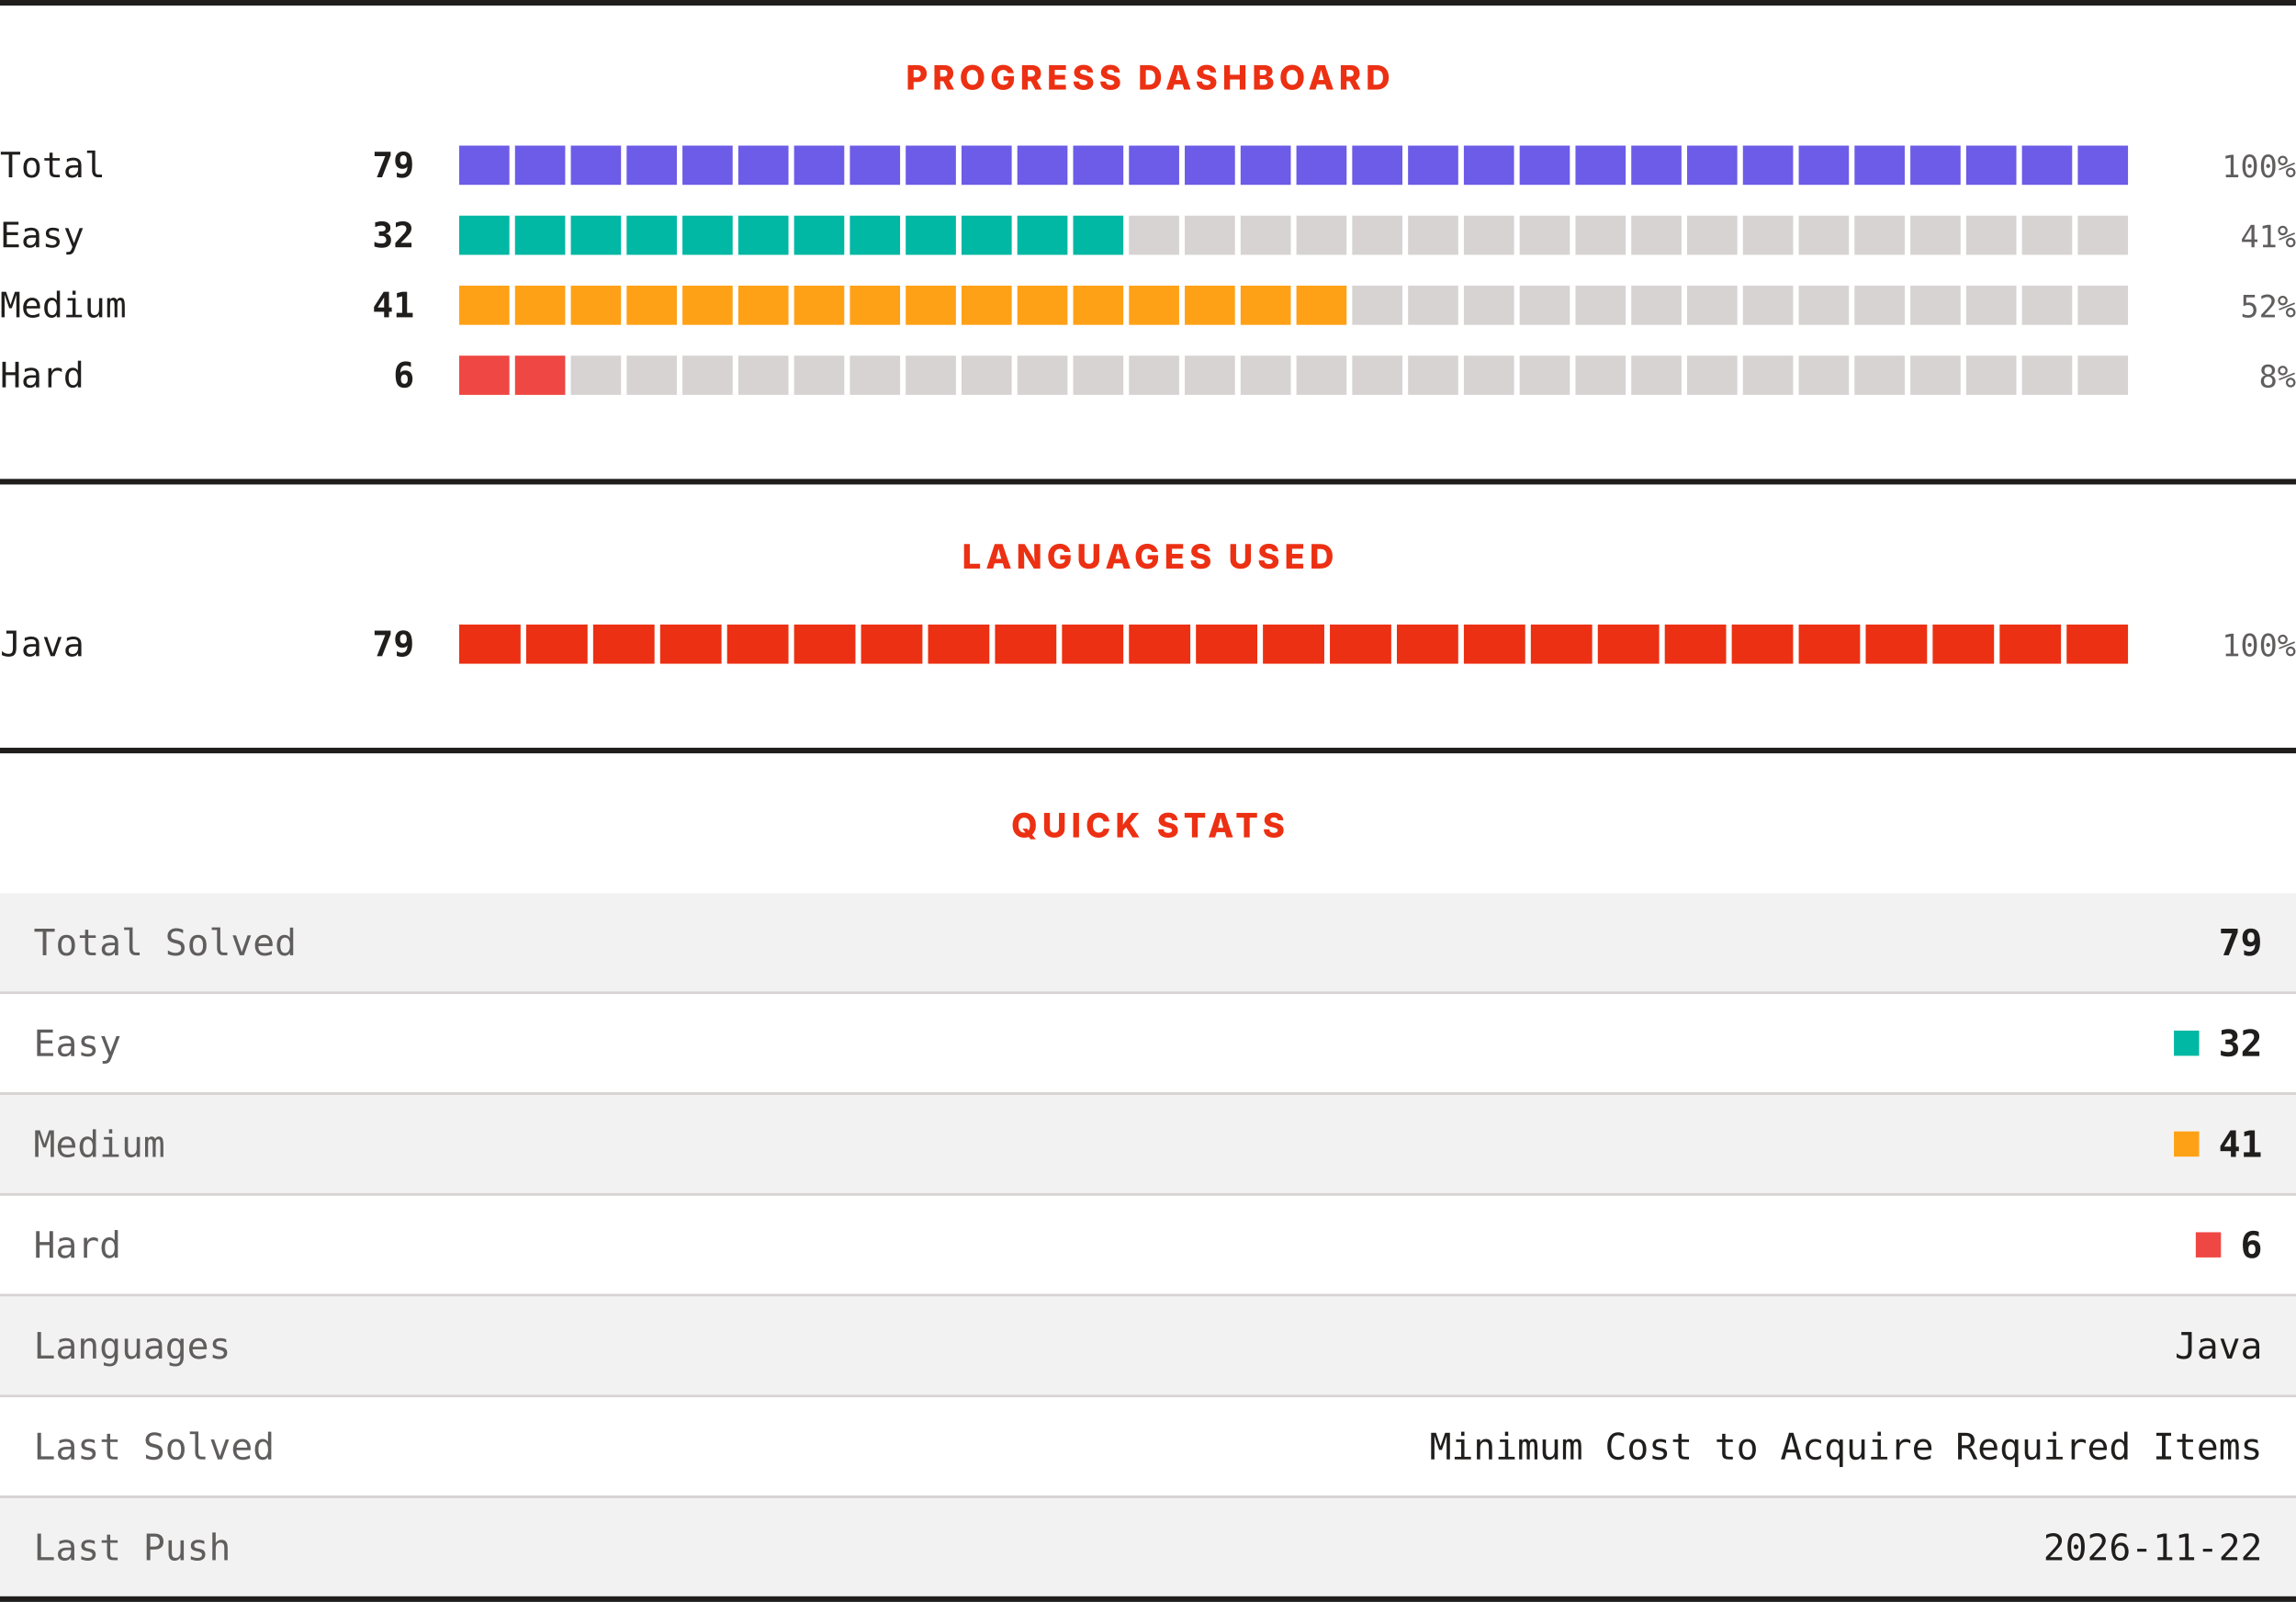
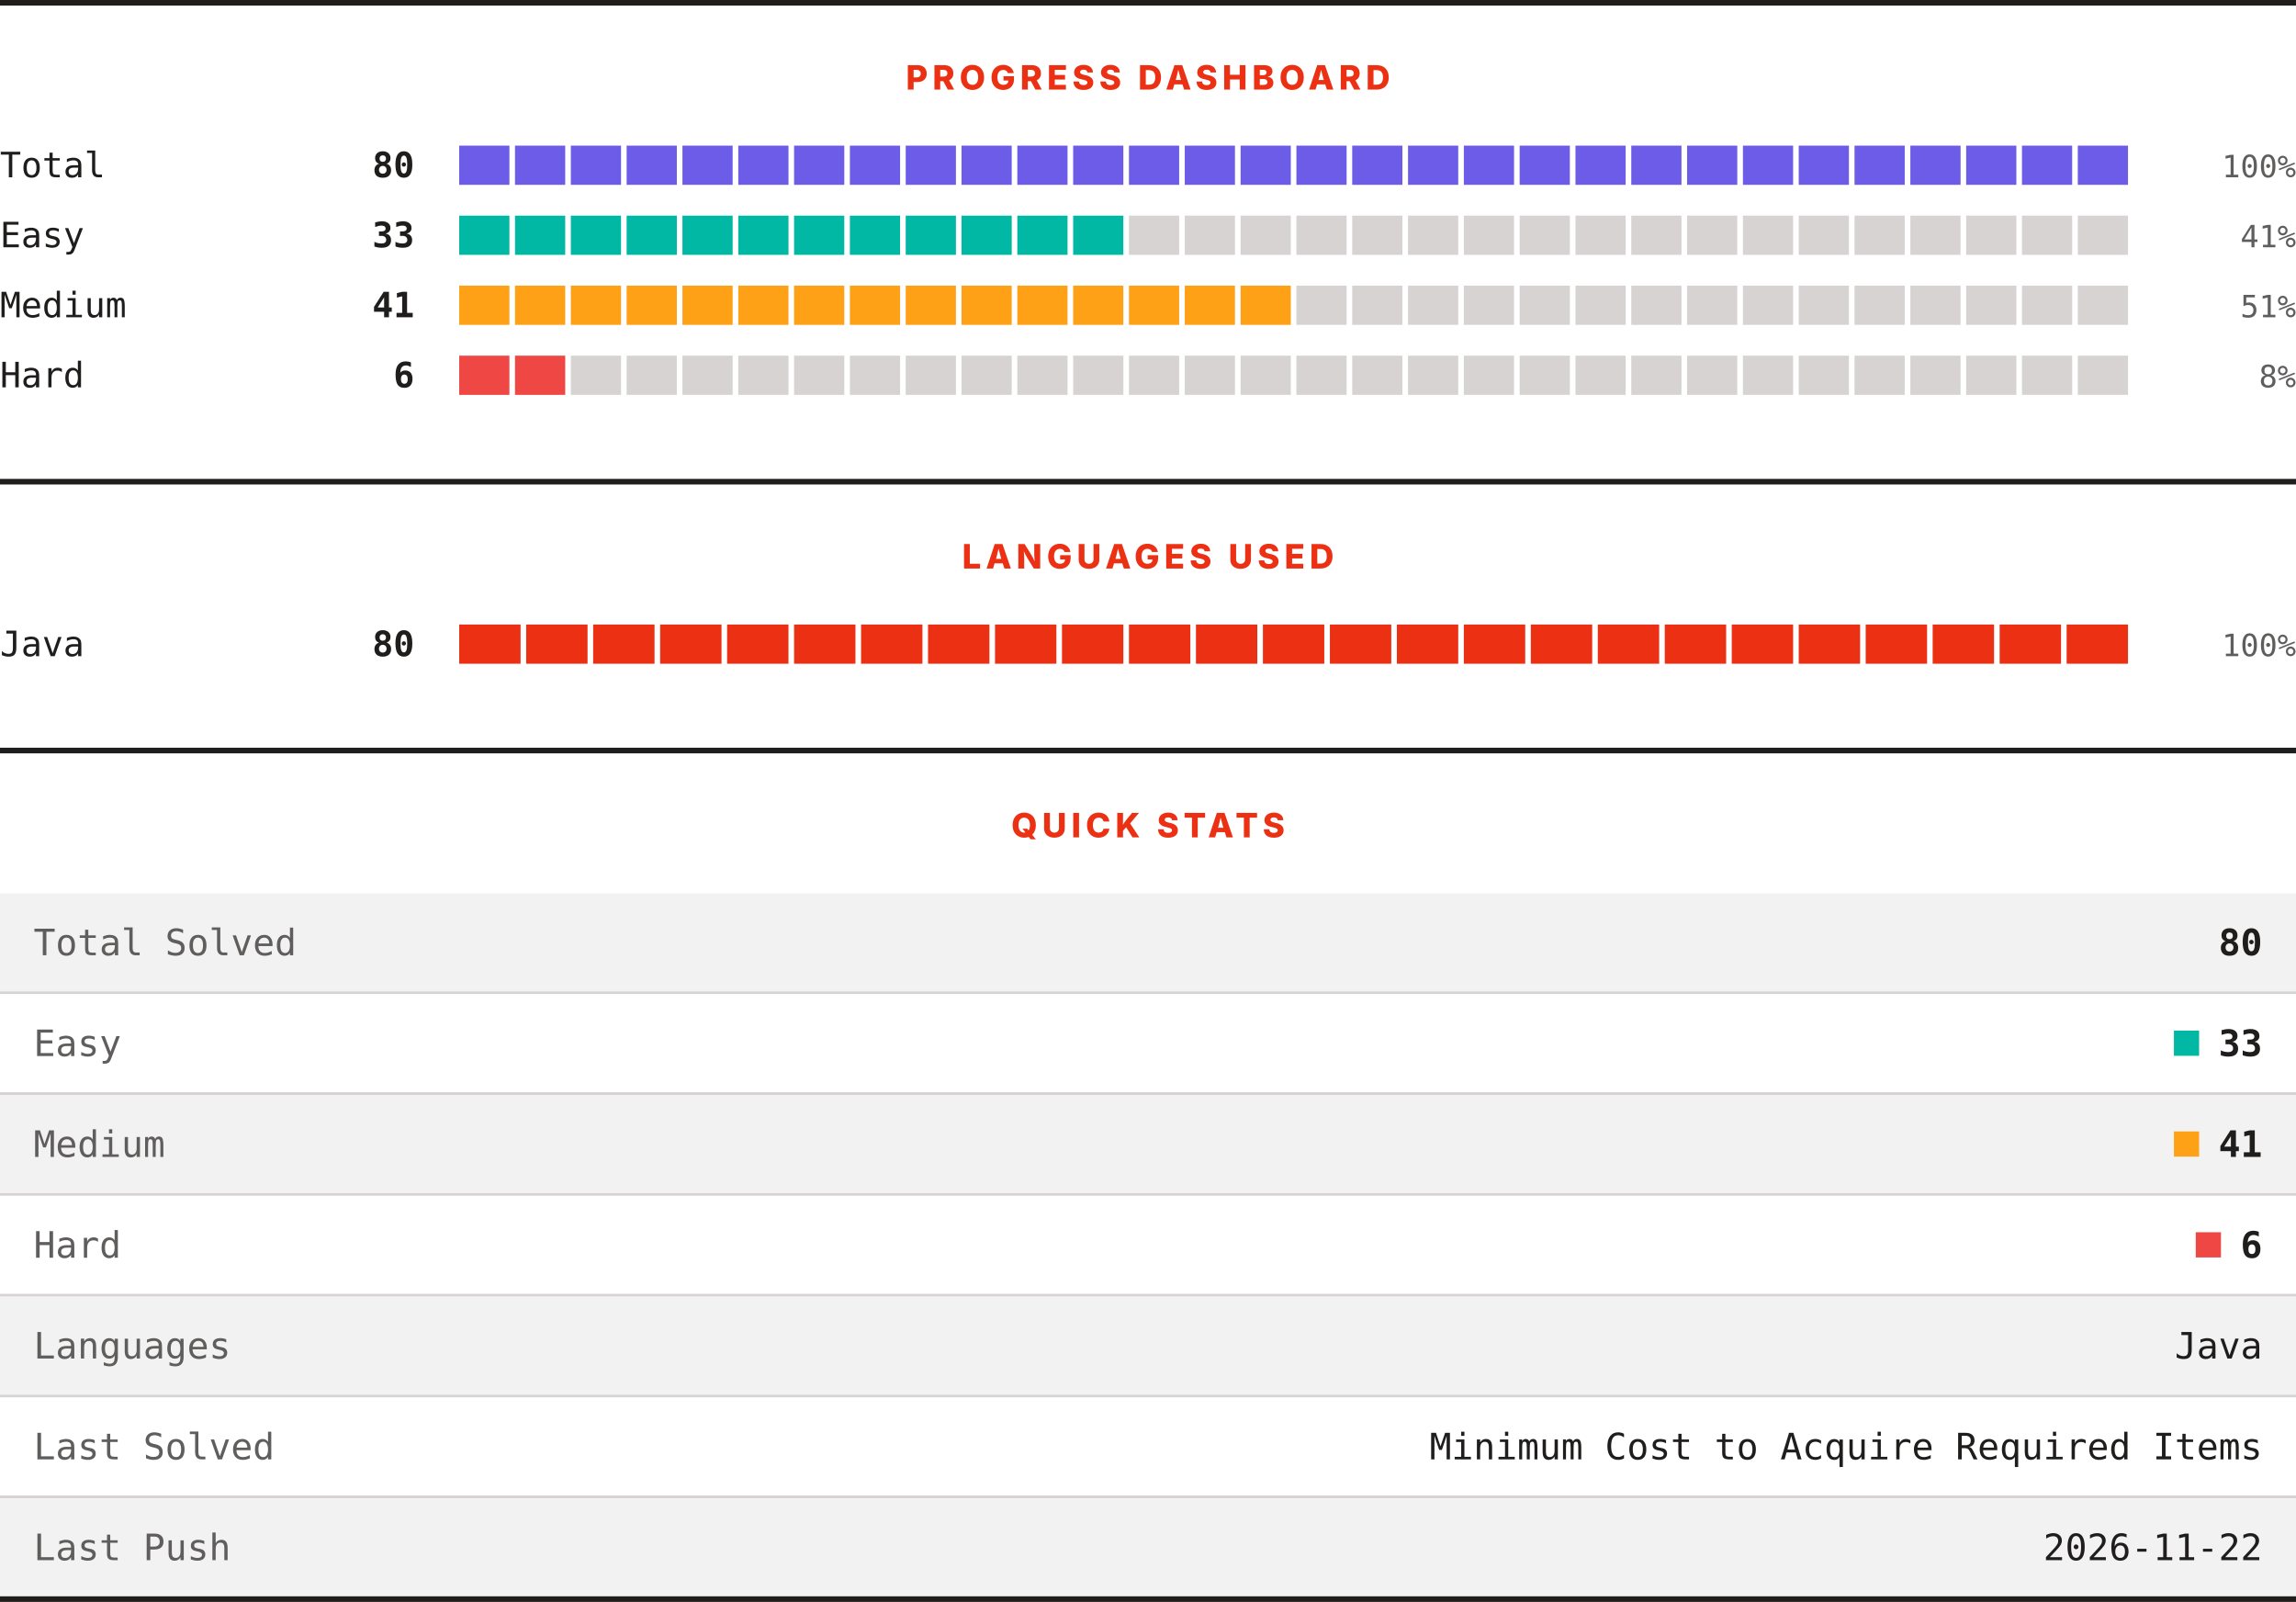
<svg xmlns="http://www.w3.org/2000/svg" width="820" height="572" viewBox="0 0 820 572" role="img" aria-label="LeetCode progress, languages and quick stats">
  <rect width="820" height="572" fill="#ffffff" />
  <rect x="0" y="0" width="820" height="2" fill="#201e1d" />
  <text x="410" y="32" text-anchor="middle" font-family="Archivo, system-ui, -apple-system, Segoe UI, sans-serif" font-size="12" font-weight="800" letter-spacing="1.68" fill="#ec3013">PROGRESS DASHBOARD</text>
  <text x="0" y="63.3" font-family="ui-monospace, SFMono-Regular, Menlo, Consolas, monospace" font-size="12.5" fill="#201e1d">Total</text>
-   <text x="148" y="63.3" text-anchor="end" font-family="ui-monospace, SFMono-Regular, Menlo, Consolas, monospace" font-size="12.5" font-weight="700" fill="#201e1d">79</text>
+   <text x="148" y="63.3" text-anchor="end" font-family="ui-monospace, SFMono-Regular, Menlo, Consolas, monospace" font-size="12.5" font-weight="700" fill="#201e1d">80</text>
  <rect x="164.00" y="52" width="17.93" height="14" fill="#6c5ce7" />
  <rect x="183.93" y="52" width="17.93" height="14" fill="#6c5ce7" />
  <rect x="203.87" y="52" width="17.93" height="14" fill="#6c5ce7" />
  <rect x="223.80" y="52" width="17.93" height="14" fill="#6c5ce7" />
  <rect x="243.73" y="52" width="17.93" height="14" fill="#6c5ce7" />
  <rect x="263.67" y="52" width="17.93" height="14" fill="#6c5ce7" />
  <rect x="283.60" y="52" width="17.93" height="14" fill="#6c5ce7" />
  <rect x="303.53" y="52" width="17.93" height="14" fill="#6c5ce7" />
  <rect x="323.47" y="52" width="17.93" height="14" fill="#6c5ce7" />
  <rect x="343.40" y="52" width="17.93" height="14" fill="#6c5ce7" />
  <rect x="363.33" y="52" width="17.93" height="14" fill="#6c5ce7" />
  <rect x="383.27" y="52" width="17.93" height="14" fill="#6c5ce7" />
  <rect x="403.20" y="52" width="17.93" height="14" fill="#6c5ce7" />
  <rect x="423.13" y="52" width="17.93" height="14" fill="#6c5ce7" />
  <rect x="443.07" y="52" width="17.93" height="14" fill="#6c5ce7" />
  <rect x="463.00" y="52" width="17.93" height="14" fill="#6c5ce7" />
  <rect x="482.93" y="52" width="17.93" height="14" fill="#6c5ce7" />
  <rect x="502.87" y="52" width="17.93" height="14" fill="#6c5ce7" />
  <rect x="522.80" y="52" width="17.93" height="14" fill="#6c5ce7" />
  <rect x="542.73" y="52" width="17.93" height="14" fill="#6c5ce7" />
  <rect x="562.67" y="52" width="17.93" height="14" fill="#6c5ce7" />
  <rect x="582.60" y="52" width="17.93" height="14" fill="#6c5ce7" />
  <rect x="602.53" y="52" width="17.93" height="14" fill="#6c5ce7" />
  <rect x="622.47" y="52" width="17.93" height="14" fill="#6c5ce7" />
  <rect x="642.40" y="52" width="17.93" height="14" fill="#6c5ce7" />
  <rect x="662.33" y="52" width="17.93" height="14" fill="#6c5ce7" />
  <rect x="682.27" y="52" width="17.93" height="14" fill="#6c5ce7" />
  <rect x="702.20" y="52" width="17.93" height="14" fill="#6c5ce7" />
  <rect x="722.13" y="52" width="17.93" height="14" fill="#6c5ce7" />
  <rect x="742.07" y="52" width="17.93" height="14" fill="#6c5ce7" />
  <text x="820" y="63.3" text-anchor="end" font-family="ui-monospace, SFMono-Regular, Menlo, Consolas, monospace" font-size="11" fill="#605d5d">100%</text>
  <text x="0" y="88.3" font-family="ui-monospace, SFMono-Regular, Menlo, Consolas, monospace" font-size="12.5" fill="#201e1d">Easy</text>
-   <text x="148" y="88.3" text-anchor="end" font-family="ui-monospace, SFMono-Regular, Menlo, Consolas, monospace" font-size="12.5" font-weight="700" fill="#201e1d">32</text>
+   <text x="148" y="88.3" text-anchor="end" font-family="ui-monospace, SFMono-Regular, Menlo, Consolas, monospace" font-size="12.5" font-weight="700" fill="#201e1d">33</text>
  <rect x="164.00" y="77" width="17.93" height="14" fill="#00b8a3" />
  <rect x="183.93" y="77" width="17.93" height="14" fill="#00b8a3" />
  <rect x="203.87" y="77" width="17.93" height="14" fill="#00b8a3" />
  <rect x="223.80" y="77" width="17.93" height="14" fill="#00b8a3" />
  <rect x="243.73" y="77" width="17.93" height="14" fill="#00b8a3" />
  <rect x="263.67" y="77" width="17.93" height="14" fill="#00b8a3" />
  <rect x="283.60" y="77" width="17.93" height="14" fill="#00b8a3" />
  <rect x="303.53" y="77" width="17.93" height="14" fill="#00b8a3" />
  <rect x="323.47" y="77" width="17.93" height="14" fill="#00b8a3" />
  <rect x="343.40" y="77" width="17.93" height="14" fill="#00b8a3" />
  <rect x="363.33" y="77" width="17.93" height="14" fill="#00b8a3" />
  <rect x="383.27" y="77" width="17.93" height="14" fill="#00b8a3" />
  <rect x="403.20" y="77" width="17.93" height="14" fill="#d7d3d3" />
  <rect x="423.13" y="77" width="17.93" height="14" fill="#d7d3d3" />
  <rect x="443.07" y="77" width="17.93" height="14" fill="#d7d3d3" />
  <rect x="463.00" y="77" width="17.93" height="14" fill="#d7d3d3" />
  <rect x="482.93" y="77" width="17.93" height="14" fill="#d7d3d3" />
  <rect x="502.87" y="77" width="17.93" height="14" fill="#d7d3d3" />
  <rect x="522.80" y="77" width="17.93" height="14" fill="#d7d3d3" />
  <rect x="542.73" y="77" width="17.93" height="14" fill="#d7d3d3" />
  <rect x="562.67" y="77" width="17.93" height="14" fill="#d7d3d3" />
  <rect x="582.60" y="77" width="17.93" height="14" fill="#d7d3d3" />
  <rect x="602.53" y="77" width="17.93" height="14" fill="#d7d3d3" />
  <rect x="622.47" y="77" width="17.93" height="14" fill="#d7d3d3" />
  <rect x="642.40" y="77" width="17.93" height="14" fill="#d7d3d3" />
  <rect x="662.33" y="77" width="17.93" height="14" fill="#d7d3d3" />
  <rect x="682.27" y="77" width="17.93" height="14" fill="#d7d3d3" />
  <rect x="702.20" y="77" width="17.93" height="14" fill="#d7d3d3" />
  <rect x="722.13" y="77" width="17.93" height="14" fill="#d7d3d3" />
  <rect x="742.07" y="77" width="17.93" height="14" fill="#d7d3d3" />
  <text x="820" y="88.3" text-anchor="end" font-family="ui-monospace, SFMono-Regular, Menlo, Consolas, monospace" font-size="11" fill="#605d5d">41%</text>
  <text x="0" y="113.3" font-family="ui-monospace, SFMono-Regular, Menlo, Consolas, monospace" font-size="12.5" fill="#201e1d">Medium</text>
  <text x="148" y="113.3" text-anchor="end" font-family="ui-monospace, SFMono-Regular, Menlo, Consolas, monospace" font-size="12.5" font-weight="700" fill="#201e1d">41</text>
  <rect x="164.00" y="102" width="17.93" height="14" fill="#ffa116" />
  <rect x="183.93" y="102" width="17.93" height="14" fill="#ffa116" />
  <rect x="203.87" y="102" width="17.93" height="14" fill="#ffa116" />
  <rect x="223.80" y="102" width="17.93" height="14" fill="#ffa116" />
  <rect x="243.73" y="102" width="17.93" height="14" fill="#ffa116" />
  <rect x="263.67" y="102" width="17.93" height="14" fill="#ffa116" />
  <rect x="283.60" y="102" width="17.93" height="14" fill="#ffa116" />
  <rect x="303.53" y="102" width="17.93" height="14" fill="#ffa116" />
  <rect x="323.47" y="102" width="17.93" height="14" fill="#ffa116" />
  <rect x="343.40" y="102" width="17.93" height="14" fill="#ffa116" />
  <rect x="363.33" y="102" width="17.93" height="14" fill="#ffa116" />
  <rect x="383.27" y="102" width="17.93" height="14" fill="#ffa116" />
  <rect x="403.20" y="102" width="17.93" height="14" fill="#ffa116" />
  <rect x="423.13" y="102" width="17.93" height="14" fill="#ffa116" />
  <rect x="443.07" y="102" width="17.93" height="14" fill="#ffa116" />
-   <rect x="463.00" y="102" width="17.93" height="14" fill="#ffa116" />
+   <rect x="463.00" y="102" width="17.93" height="14" fill="#d7d3d3" />
  <rect x="482.93" y="102" width="17.93" height="14" fill="#d7d3d3" />
  <rect x="502.87" y="102" width="17.93" height="14" fill="#d7d3d3" />
  <rect x="522.80" y="102" width="17.93" height="14" fill="#d7d3d3" />
  <rect x="542.73" y="102" width="17.93" height="14" fill="#d7d3d3" />
  <rect x="562.67" y="102" width="17.93" height="14" fill="#d7d3d3" />
  <rect x="582.60" y="102" width="17.93" height="14" fill="#d7d3d3" />
  <rect x="602.53" y="102" width="17.93" height="14" fill="#d7d3d3" />
  <rect x="622.47" y="102" width="17.93" height="14" fill="#d7d3d3" />
  <rect x="642.40" y="102" width="17.93" height="14" fill="#d7d3d3" />
  <rect x="662.33" y="102" width="17.93" height="14" fill="#d7d3d3" />
  <rect x="682.27" y="102" width="17.93" height="14" fill="#d7d3d3" />
  <rect x="702.20" y="102" width="17.93" height="14" fill="#d7d3d3" />
  <rect x="722.13" y="102" width="17.93" height="14" fill="#d7d3d3" />
  <rect x="742.07" y="102" width="17.93" height="14" fill="#d7d3d3" />
-   <text x="820" y="113.3" text-anchor="end" font-family="ui-monospace, SFMono-Regular, Menlo, Consolas, monospace" font-size="11" fill="#605d5d">52%</text>
+   <text x="820" y="113.3" text-anchor="end" font-family="ui-monospace, SFMono-Regular, Menlo, Consolas, monospace" font-size="11" fill="#605d5d">51%</text>
  <text x="0" y="138.3" font-family="ui-monospace, SFMono-Regular, Menlo, Consolas, monospace" font-size="12.5" fill="#201e1d">Hard</text>
  <text x="148" y="138.3" text-anchor="end" font-family="ui-monospace, SFMono-Regular, Menlo, Consolas, monospace" font-size="12.5" font-weight="700" fill="#201e1d">6</text>
  <rect x="164.00" y="127" width="17.93" height="14" fill="#ef4743" />
  <rect x="183.93" y="127" width="17.93" height="14" fill="#ef4743" />
  <rect x="203.87" y="127" width="17.93" height="14" fill="#d7d3d3" />
  <rect x="223.80" y="127" width="17.93" height="14" fill="#d7d3d3" />
  <rect x="243.73" y="127" width="17.93" height="14" fill="#d7d3d3" />
  <rect x="263.67" y="127" width="17.93" height="14" fill="#d7d3d3" />
  <rect x="283.60" y="127" width="17.93" height="14" fill="#d7d3d3" />
  <rect x="303.53" y="127" width="17.93" height="14" fill="#d7d3d3" />
  <rect x="323.47" y="127" width="17.93" height="14" fill="#d7d3d3" />
  <rect x="343.40" y="127" width="17.93" height="14" fill="#d7d3d3" />
  <rect x="363.33" y="127" width="17.93" height="14" fill="#d7d3d3" />
  <rect x="383.27" y="127" width="17.93" height="14" fill="#d7d3d3" />
  <rect x="403.20" y="127" width="17.93" height="14" fill="#d7d3d3" />
  <rect x="423.13" y="127" width="17.93" height="14" fill="#d7d3d3" />
  <rect x="443.07" y="127" width="17.93" height="14" fill="#d7d3d3" />
  <rect x="463.00" y="127" width="17.93" height="14" fill="#d7d3d3" />
  <rect x="482.93" y="127" width="17.93" height="14" fill="#d7d3d3" />
  <rect x="502.87" y="127" width="17.93" height="14" fill="#d7d3d3" />
  <rect x="522.80" y="127" width="17.93" height="14" fill="#d7d3d3" />
  <rect x="542.73" y="127" width="17.93" height="14" fill="#d7d3d3" />
  <rect x="562.67" y="127" width="17.93" height="14" fill="#d7d3d3" />
  <rect x="582.60" y="127" width="17.93" height="14" fill="#d7d3d3" />
  <rect x="602.53" y="127" width="17.93" height="14" fill="#d7d3d3" />
  <rect x="622.47" y="127" width="17.93" height="14" fill="#d7d3d3" />
  <rect x="642.40" y="127" width="17.93" height="14" fill="#d7d3d3" />
  <rect x="662.33" y="127" width="17.93" height="14" fill="#d7d3d3" />
  <rect x="682.27" y="127" width="17.93" height="14" fill="#d7d3d3" />
  <rect x="702.20" y="127" width="17.93" height="14" fill="#d7d3d3" />
  <rect x="722.13" y="127" width="17.93" height="14" fill="#d7d3d3" />
  <rect x="742.07" y="127" width="17.93" height="14" fill="#d7d3d3" />
  <text x="820" y="138.3" text-anchor="end" font-family="ui-monospace, SFMono-Regular, Menlo, Consolas, monospace" font-size="11" fill="#605d5d">8%</text>
  <rect x="0" y="171" width="820" height="2" fill="#201e1d" />
  <text x="410" y="203" text-anchor="middle" font-family="Archivo, system-ui, -apple-system, Segoe UI, sans-serif" font-size="12" font-weight="800" letter-spacing="1.68" fill="#ec3013">LANGUAGES USED</text>
  <text x="0" y="234.3" font-family="ui-monospace, SFMono-Regular, Menlo, Consolas, monospace" font-size="12.5" fill="#201e1d">Java</text>
-   <text x="148" y="234.3" text-anchor="end" font-family="ui-monospace, SFMono-Regular, Menlo, Consolas, monospace" font-size="12.5" font-weight="700" fill="#201e1d">79</text>
+   <text x="148" y="234.3" text-anchor="end" font-family="ui-monospace, SFMono-Regular, Menlo, Consolas, monospace" font-size="12.5" font-weight="700" fill="#201e1d">80</text>
  <rect x="164.00" y="223" width="21.92" height="14" fill="#ec3013" />
  <rect x="187.92" y="223" width="21.92" height="14" fill="#ec3013" />
  <rect x="211.84" y="223" width="21.92" height="14" fill="#ec3013" />
  <rect x="235.76" y="223" width="21.92" height="14" fill="#ec3013" />
  <rect x="259.68" y="223" width="21.92" height="14" fill="#ec3013" />
  <rect x="283.60" y="223" width="21.92" height="14" fill="#ec3013" />
  <rect x="307.52" y="223" width="21.92" height="14" fill="#ec3013" />
  <rect x="331.44" y="223" width="21.92" height="14" fill="#ec3013" />
  <rect x="355.36" y="223" width="21.92" height="14" fill="#ec3013" />
  <rect x="379.28" y="223" width="21.92" height="14" fill="#ec3013" />
  <rect x="403.20" y="223" width="21.92" height="14" fill="#ec3013" />
  <rect x="427.12" y="223" width="21.92" height="14" fill="#ec3013" />
  <rect x="451.04" y="223" width="21.92" height="14" fill="#ec3013" />
  <rect x="474.96" y="223" width="21.92" height="14" fill="#ec3013" />
  <rect x="498.88" y="223" width="21.92" height="14" fill="#ec3013" />
  <rect x="522.80" y="223" width="21.92" height="14" fill="#ec3013" />
  <rect x="546.72" y="223" width="21.92" height="14" fill="#ec3013" />
  <rect x="570.64" y="223" width="21.92" height="14" fill="#ec3013" />
  <rect x="594.56" y="223" width="21.92" height="14" fill="#ec3013" />
  <rect x="618.48" y="223" width="21.92" height="14" fill="#ec3013" />
  <rect x="642.40" y="223" width="21.92" height="14" fill="#ec3013" />
  <rect x="666.32" y="223" width="21.92" height="14" fill="#ec3013" />
  <rect x="690.24" y="223" width="21.92" height="14" fill="#ec3013" />
  <rect x="714.16" y="223" width="21.92" height="14" fill="#ec3013" />
  <rect x="738.08" y="223" width="21.92" height="14" fill="#ec3013" />
  <text x="820" y="234.3" text-anchor="end" font-family="ui-monospace, SFMono-Regular, Menlo, Consolas, monospace" font-size="11" fill="#605d5d">100%</text>
  <rect x="0" y="267" width="820" height="2" fill="#201e1d" />
  <text x="410" y="299" text-anchor="middle" font-family="Archivo, system-ui, -apple-system, Segoe UI, sans-serif" font-size="12" font-weight="800" letter-spacing="1.68" fill="#ec3013">QUICK STATS</text>
  <rect x="0" y="319" width="820" height="35" fill="#f3f2f2" />
  <text x="12" y="341.1" font-family="ui-monospace, SFMono-Regular, Menlo, Consolas, monospace" font-size="13" fill="#605d5d">Total Solved</text>
-   <text x="808" y="341.1" text-anchor="end" font-family="ui-monospace, SFMono-Regular, Menlo, Consolas, monospace" font-size="13" font-weight="700" fill="#201e1d">79</text>
+   <text x="808" y="341.1" text-anchor="end" font-family="ui-monospace, SFMono-Regular, Menlo, Consolas, monospace" font-size="13" font-weight="700" fill="#201e1d">80</text>
  <rect x="0" y="354" width="820" height="1" fill="#d7d3d3" />
  <rect x="0" y="355" width="820" height="35" fill="#ffffff" />
  <text x="12" y="377.1" font-family="ui-monospace, SFMono-Regular, Menlo, Consolas, monospace" font-size="13" fill="#605d5d">Easy</text>
  <rect x="776.4" y="368" width="9" height="9" fill="#00b8a3" />
-   <text x="808" y="377.1" text-anchor="end" font-family="ui-monospace, SFMono-Regular, Menlo, Consolas, monospace" font-size="13" font-weight="700" fill="#201e1d">32</text>
+   <text x="808" y="377.1" text-anchor="end" font-family="ui-monospace, SFMono-Regular, Menlo, Consolas, monospace" font-size="13" font-weight="700" fill="#201e1d">33</text>
  <rect x="0" y="390" width="820" height="1" fill="#d7d3d3" />
  <rect x="0" y="391" width="820" height="35" fill="#f3f2f2" />
  <text x="12" y="413.1" font-family="ui-monospace, SFMono-Regular, Menlo, Consolas, monospace" font-size="13" fill="#605d5d">Medium</text>
  <rect x="776.4" y="404" width="9" height="9" fill="#ffa116" />
  <text x="808" y="413.1" text-anchor="end" font-family="ui-monospace, SFMono-Regular, Menlo, Consolas, monospace" font-size="13" font-weight="700" fill="#201e1d">41</text>
  <rect x="0" y="426" width="820" height="1" fill="#d7d3d3" />
  <rect x="0" y="427" width="820" height="35" fill="#ffffff" />
  <text x="12" y="449.1" font-family="ui-monospace, SFMono-Regular, Menlo, Consolas, monospace" font-size="13" fill="#605d5d">Hard</text>
  <rect x="784.2" y="440" width="9" height="9" fill="#ef4743" />
  <text x="808" y="449.1" text-anchor="end" font-family="ui-monospace, SFMono-Regular, Menlo, Consolas, monospace" font-size="13" font-weight="700" fill="#201e1d">6</text>
  <rect x="0" y="462" width="820" height="1" fill="#d7d3d3" />
  <rect x="0" y="463" width="820" height="35" fill="#f3f2f2" />
  <text x="12" y="485.1" font-family="ui-monospace, SFMono-Regular, Menlo, Consolas, monospace" font-size="13" fill="#605d5d">Languages</text>
  <text x="808" y="485.1" text-anchor="end" font-family="ui-monospace, SFMono-Regular, Menlo, Consolas, monospace" font-size="13" fill="#201e1d">Java</text>
  <rect x="0" y="498" width="820" height="1" fill="#d7d3d3" />
  <rect x="0" y="499" width="820" height="35" fill="#ffffff" />
  <text x="12" y="521.1" font-family="ui-monospace, SFMono-Regular, Menlo, Consolas, monospace" font-size="13" fill="#605d5d">Last Solved</text>
  <text x="808" y="521.1" text-anchor="end" font-family="ui-monospace, SFMono-Regular, Menlo, Consolas, monospace" font-size="13" fill="#201e1d">Minimum Cost to Acquire Required Items</text>
  <rect x="0" y="534" width="820" height="1" fill="#d7d3d3" />
  <rect x="0" y="535" width="820" height="35" fill="#f3f2f2" />
  <text x="12" y="557.1" font-family="ui-monospace, SFMono-Regular, Menlo, Consolas, monospace" font-size="13" fill="#605d5d">Last Push</text>
  <text x="808" y="557.1" text-anchor="end" font-family="ui-monospace, SFMono-Regular, Menlo, Consolas, monospace" font-size="13" fill="#201e1d">2026-11-22</text>
  <rect x="0" y="570" width="820" height="2" fill="#201e1d" />
</svg>
